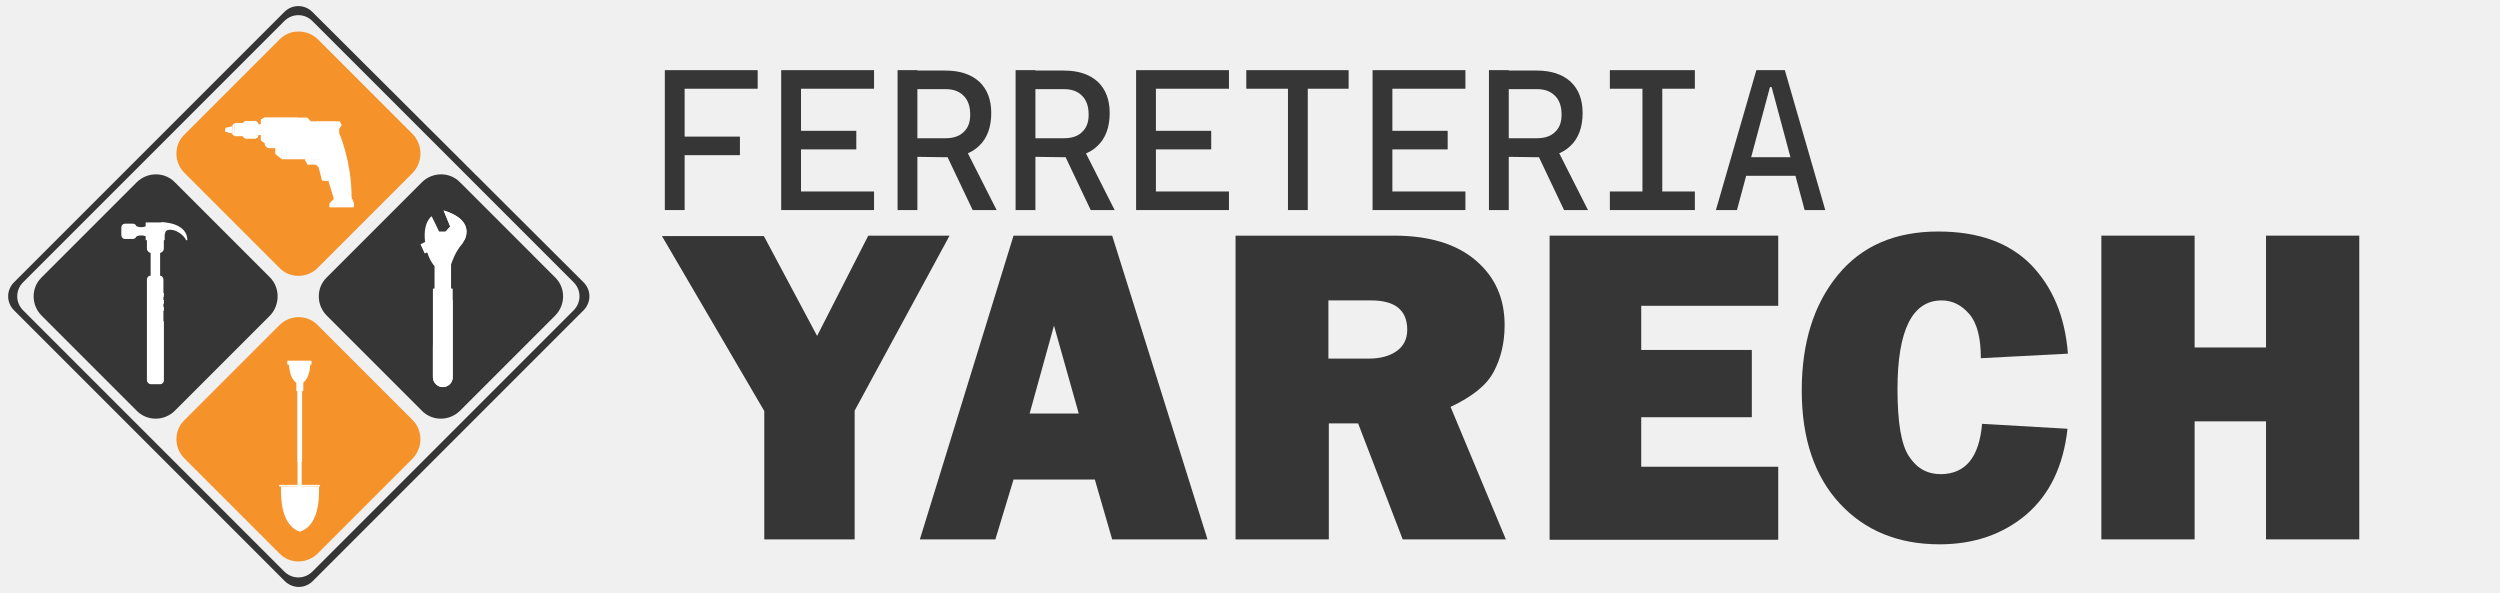
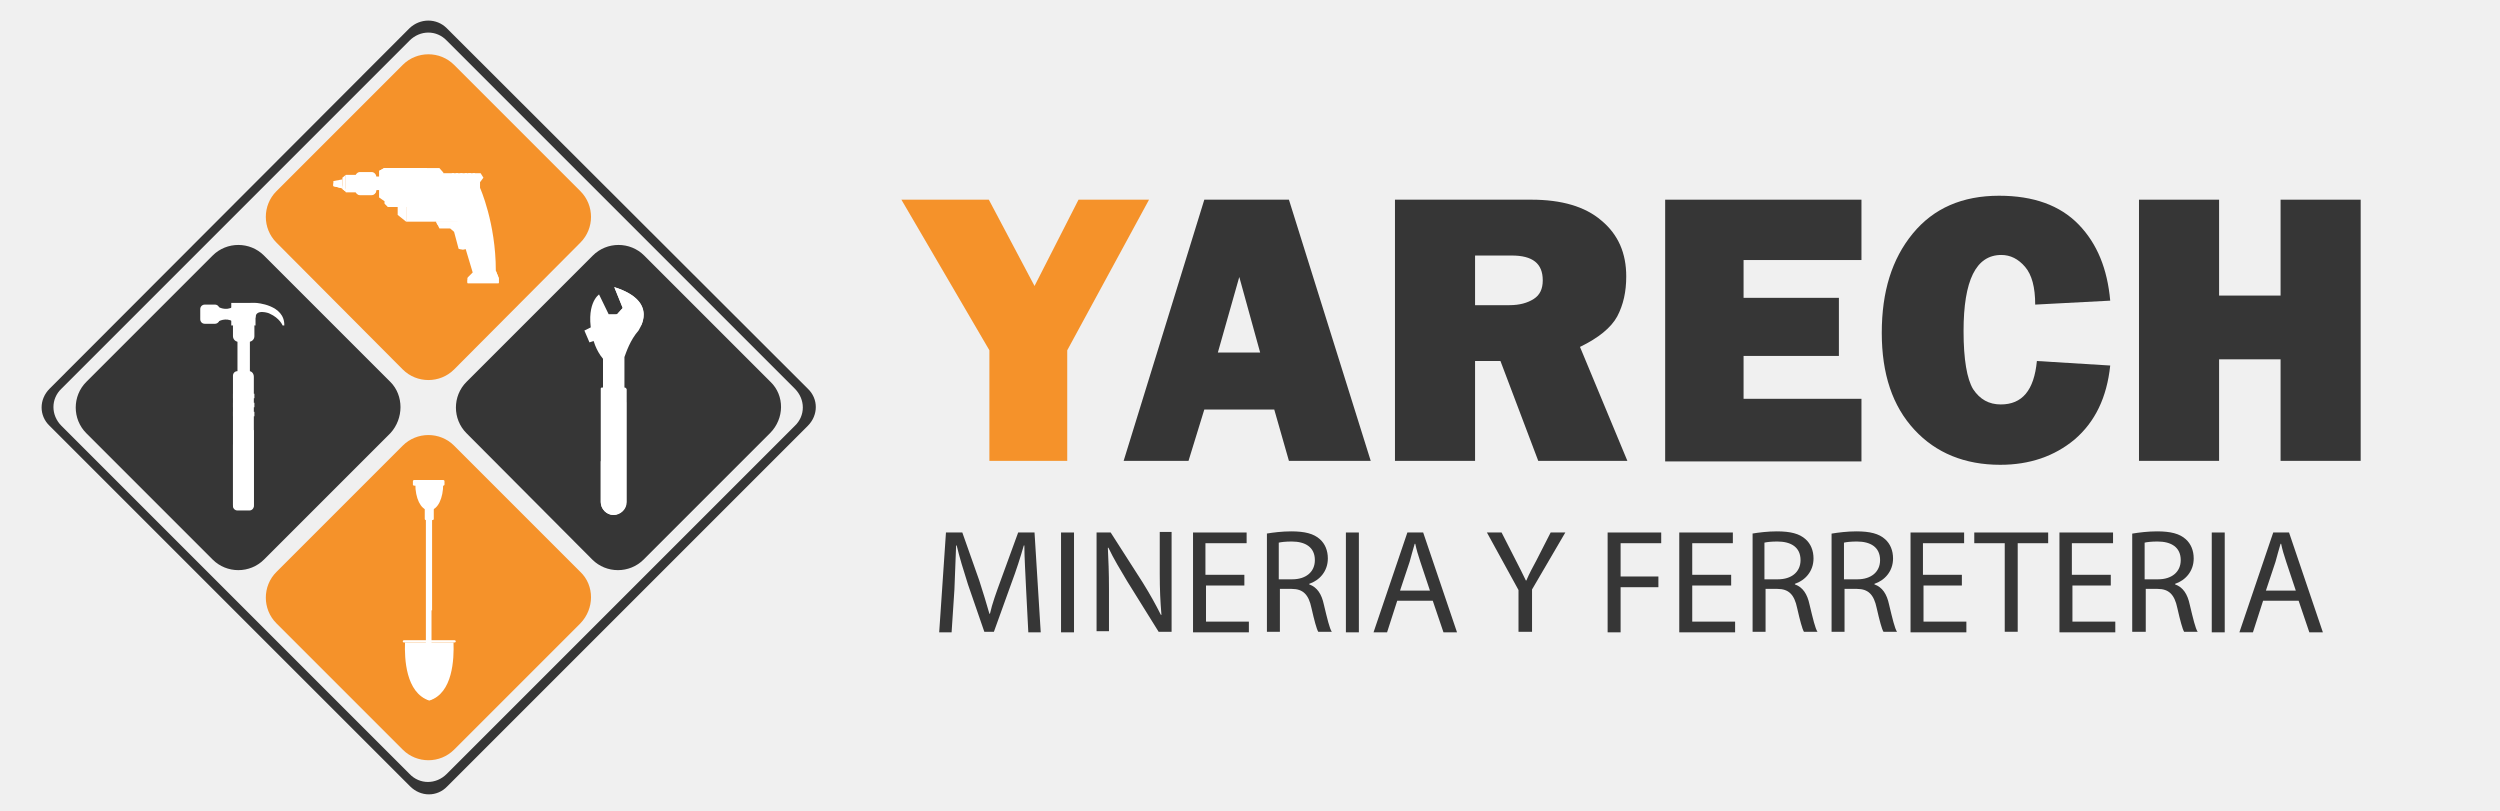
- <svg xmlns="http://www.w3.org/2000/svg" version="1.1" id="Capa_1" x="0px" y="0px" viewBox="0 0 605.8 143.6" style="enable-background:new 0 0 605.8 143.6;" xml:space="preserve">
+ <svg xmlns="http://www.w3.org/2000/svg" version="1.1" id="Capa_1" x="0px" y="0px" viewBox="0 0 443.2 143.6" style="enable-background:new 0 0 443.2 143.6;" xml:space="preserve">
  <style type="text/css">
- 	.st0{fill:#363636;}
- 	.st1{fill:#353535;}
- 	.st2{fill:#F5922A;}
+ 	.st0{fill:#353535;}
+ 	.st1{fill:#F5922A;}
+ 	.st2{fill:#363636;}
	.st3{fill:#FFFFFF;}
	.st4{fill:#FFFFFF;stroke:#FFFFFF;stroke-width:0.75;stroke-miterlimit:10;}
</style>
  <g>
-     <path class="st0" d="M230.1,57.1l-23,42.4v31.2h-21.9V99.6l-24.8-42.4h24.7L198,81.4l12.4-24.3C210.4,57.1,230.1,57.1,230.1,57.1z" />
-     <path class="st0" d="M269.5,130.7l-4.2-14.5h-19.7l-4.4,14.5h-18.3l22.7-73.6h23.9l23.1,73.6H269.5z M249.5,100.2h11.9l-6-21.3   L249.5,100.2z" />
-     <path class="st0" d="M364.9,130.7h-25l-10.8-28.1H322v28.1h-22.6V57.1h38.4c8.5,0,15.1,2,19.8,6c4.7,4,7,9.2,7,15.7   c0,4.2-0.9,8-2.6,11.2c-1.7,3.3-5.2,6.1-10.5,8.6L364.9,130.7z M321.9,86.9h9.7c2.8,0,5.1-0.6,6.8-1.8c1.7-1.2,2.6-2.9,2.6-5.2   c0-4.7-2.9-7.1-8.7-7.1h-10.4V86.9z" />
-     <path class="st0" d="M430.9,113.2v17.6h-55.4V57.1h55.4v17h-33.2v10.7h26.8v16.3h-26.8v12h33.2V113.2z" />
-     <path class="st0" d="M480.3,102.7l20.7,1.2c-1,9-4.3,15.9-10,20.8c-5.7,4.8-12.7,7.2-21,7.2c-10,0-18.1-3.3-24.2-9.9   s-9.2-15.7-9.2-27.4c0-11.5,2.9-20.8,8.7-27.9c5.8-7.1,13.9-10.6,24.4-10.6c9.7,0,17.2,2.7,22.5,8.1c5.2,5.4,8.2,12.5,8.9,21.5   L480,86.8c0-4.9-0.9-8.5-2.8-10.7s-4.1-3.3-6.7-3.3c-7.1,0-10.7,7.2-10.7,21.5c0,8,0.9,13.5,2.8,16.3c1.9,2.9,4.4,4.3,7.8,4.3   C476.3,114.8,479.6,110.8,480.3,102.7z" />
-     <path class="st0" d="M571.7,57.1v73.6h-22.6v-28.6h-17.3v28.6h-22.6V57.1h22.6v27.1h17.3V57.1H571.7z" />
-   </g>
-   <g>
-     <path class="st0" d="M161.1,50.9V17h4.8v33.9H161.1z M161.1,21.5V17h22.5v4.5H161.1z M161.1,37.6v-4.5h18.2v4.5H161.1z" />
-     <path class="st0" d="M189.3,50.9V17h4.8v33.9H189.3z M189.3,21.5V17h22.5v4.5H189.3z M189.3,36.2v-4.5h18.2v4.5H189.3z M189.3,50.9   v-4.5h22.5v4.5H189.3z" />
-     <path class="st0" d="M217.5,50.9V17h4.8v33.9H217.5z M221.9,38v-4.5h7.2c1.9,0,3.4-0.5,4.4-1.5c1.1-1,1.6-2.4,1.6-4.2   c0-2-0.5-3.5-1.6-4.6s-2.5-1.6-4.4-1.6H222l-0.6-4.5h7.7c3.5,0,6.2,0.9,8.2,2.7c1.9,1.8,2.9,4.3,2.9,7.6c0,3.4-1,6.1-2.9,7.9   c-1.9,1.9-4.6,2.8-8.2,2.8L221.9,38L221.9,38z M235.7,50.9l-7.6-16h5.3l8.1,16H235.7z" />
-     <path class="st0" d="M246.1,50.9V17h4.8v33.9H246.1z M250.6,38v-4.5h7.2c1.9,0,3.4-0.5,4.4-1.5c1.1-1,1.6-2.4,1.6-4.2   c0-2-0.5-3.5-1.6-4.6s-2.5-1.6-4.4-1.6h-7.1l-0.6-4.5h7.7c3.5,0,6.2,0.9,8.2,2.7c1.9,1.8,2.9,4.3,2.9,7.6c0,3.4-1,6.1-2.9,7.9   c-1.9,1.9-4.6,2.8-8.2,2.8L250.6,38L250.6,38z M264.3,50.9l-7.6-16h5.3l8.1,16H264.3z" />
-     <path class="st0" d="M275.3,50.9V17h4.8v33.9H275.3z M275.3,21.5V17h22.5v4.5H275.3z M275.3,36.2v-4.5h18.2v4.5H275.3z M275.3,50.9   v-4.5h22.5v4.5H275.3z" />
-     <path class="st0" d="M302,21.5V17h24.8v4.5H302z M312.1,50.9V17h4.8v33.9H312.1z" />
-     <path class="st0" d="M332.6,50.9V17h4.8v33.9H332.6z M332.6,21.5V17h22.5v4.5H332.6z M332.6,36.2v-4.5h18.2v4.5H332.6z M332.6,50.9   v-4.5h22.5v4.5H332.6z" />
-     <path class="st0" d="M360.8,50.9V17h4.8v33.9H360.8z M365.2,38v-4.5h7.2c1.9,0,3.4-0.5,4.4-1.5c1.1-1,1.6-2.4,1.6-4.2   c0-2-0.5-3.5-1.6-4.6s-2.5-1.6-4.4-1.6h-7.1l-0.6-4.5h7.7c3.5,0,6.2,0.9,8.2,2.7c1.9,1.8,2.9,4.3,2.9,7.6c0,3.4-1,6.1-2.9,7.9   c-1.9,1.9-4.6,2.8-8.2,2.8L365.2,38L365.2,38z M379,50.9l-7.6-16h5.3l8.1,16H379z" />
-     <path class="st0" d="M390.1,21.5V17h20.6v4.5H390.1z M390.1,50.9v-4.5h20.6v4.5H390.1z M398,50.9V17h4.8v33.9H398z" />
-     <path class="st0" d="M415.8,50.9l9.8-33.9h6.9l9.8,33.9h-5l-8-29.8h-0.4l-8,29.8H415.8z M420.4,42.6v-4.5h17.2v4.5H420.4z" />
-   </g>
-   <g>
-     <path class="st1" d="M68.9,2.9L3.4,68.4c-1.9,1.9-1.9,4.9,0,6.8L69,140.8c1.9,1.9,4.9,1.9,6.8,0l65.6-65.6c1.9-1.9,1.9-4.9,0-6.8   L75.7,2.9C73.8,1,70.8,1,68.9,2.9z M139,68.4c1.9,1.9,1.9,4.9,0,6.8l-63.3,63.3c-1.9,1.9-4.9,1.9-6.8,0L5.6,75.2   c-1.9-1.9-1.9-4.9,0-6.8L68.9,5.1c1.9-1.9,4.9-1.9,6.8,0L139,68.4z" />
    <g>
-       <path class="st2" d="M100,41.9l-23,23c-2.6,2.6-6.8,2.6-9.3,0l-23-23c-2.6-2.6-2.6-6.8,0-9.3l23-23C70.2,7,74.4,7,77,9.5l23,23    C102.5,35.1,102.5,39.3,100,41.9z" />
-       <path class="st2" d="M100,111.1l-23,23c-2.6,2.6-6.8,2.6-9.3,0l-23-23c-2.6-2.6-2.6-6.8,0-9.3l23-23c2.6-2.6,6.8-2.6,9.3,0l23,23    C102.5,104.3,102.5,108.5,100,111.1z" />
+       <path class="st0" d="M72.6,5L8.8,68.9c-1.9,1.9-1.9,4.8,0,6.6l63.9,63.9c1.9,1.9,4.8,1.9,6.6,0l63.9-63.9c1.9-1.9,1.9-4.8,0-6.6    L79.2,5C77.4,3.2,74.5,3.2,72.6,5z M140.9,68.9c1.9,1.9,1.9,4.8,0,6.6l-61.7,61.7c-1.9,1.9-4.8,1.9-6.6,0L10.9,75.5    c-1.9-1.9-1.9-4.8,0-6.6L72.6,7.2c1.9-1.9,4.8-1.9,6.6,0L140.9,68.9z" />
      <g>
-         <path class="st0" d="M65.4,76.5l-23,23c-2.6,2.6-6.8,2.6-9.3,0l-23-23c-2.6-2.6-2.6-6.8,0-9.3l23-23c2.6-2.6,6.8-2.6,9.3,0l23,23     C67.9,69.7,67.9,73.9,65.4,76.5z" />
-         <path class="st0" d="M134.5,76.5l-23,23c-2.6,2.6-6.8,2.6-9.3,0l-23-23c-2.6-2.6-2.6-6.8,0-9.3l23-23c2.6-2.6,6.8-2.6,9.3,0     l23,23C137.1,69.7,137.1,73.9,134.5,76.5z" />
+         <path class="st1" d="M102.9,43L80.5,65.5c-2.5,2.5-6.6,2.5-9.1,0L49,43c-2.5-2.5-2.5-6.6,0-9.1l22.4-22.4C73.9,9,78,9,80.5,11.5     l22.4,22.4C105.4,36.4,105.4,40.5,102.9,43z" />
+         <path class="st1" d="M102.9,110.5l-22.4,22.4c-2.5,2.5-6.6,2.5-9.1,0L49,110.5c-2.5-2.5-2.5-6.6,0-9.1L71.4,79     c2.5-2.5,6.6-2.5,9.1,0l22.4,22.4C105.4,103.8,105.4,107.9,102.9,110.5z" />
+         <g>
+           <path class="st2" d="M69.2,76.8L46.8,99.2c-2.5,2.5-6.6,2.5-9.1,0L15.3,76.8c-2.5-2.5-2.5-6.6,0-9.1l22.4-22.4      c2.5-2.5,6.6-2.5,9.1,0l22.4,22.4C71.6,70.1,71.6,74.2,69.2,76.8z" />
+           <path class="st2" d="M136.5,76.8l-22.4,22.4c-2.5,2.5-6.6,2.5-9.1,0L82.7,76.8c-2.5-2.5-2.5-6.6,0-9.1l22.4-22.4      c2.5-2.5,6.6-2.5,9.1,0l22.4,22.4C139.1,70.1,139.1,74.2,136.5,76.8z" />
+         </g>
      </g>
+     </g>
+     <g>
+       <g>
+         <g>
+           <rect x="42.1" y="59.2" class="st3" width="2.2" height="9.8" />
+         </g>
+         <g>
+           <path class="st3" d="M41.3,54.4c-1.3,0.8-2.6,0-2.6,0h-0.5V57h0.5c0,0,1.3-0.8,2.6,0c0,0,0.4-0.1,0.5,0c0.1,0.1,0-2.5,0-2.5      H41.3z" />
+         </g>
+         <g>
+           <path class="st3" d="M38.9,56.6c0,0.5-0.4,0.8-0.8,0.8h-1.8c-0.5,0-0.8-0.4-0.8-0.8v-1.8c0-0.5,0.4-0.8,0.8-0.8h1.8      c0.5,0,0.8,0.4,0.8,0.8V56.6z" />
+         </g>
+         <g>
+           <path class="st3" d="M45.1,59.6c0,0.6-0.5,1-1,1h-1.8c-0.6,0-1-0.5-1-1v-1.8c0-0.6,0.5-1,1-1h1.8c0.6,0,1,0.5,1,1V59.6z" />
+         </g>
+         <g>
+           <path class="st3" d="M45.4,53.7H45h-0.6v2.6h0.9c0-1.6,2.4-0.8,2.5-0.7c1.8,0.8,2.3,2.1,2.3,2.1h0.3      C50.5,54,45.4,53.7,45.4,53.7z" />
+         </g>
+         <g>
+           <rect x="41" y="53.7" class="st3" width="4.3" height="4" />
+         </g>
+         <path class="st3" d="M44.2,65.8h-2.1c-0.5,0-0.8,0.4-0.8,0.8v6.1v10.7v6.1c0,0.5,0.4,0.8,0.8,0.8h2.1c0.5,0,0.8-0.4,0.8-0.8v-6.1     V72.9v-6.1C45,66.2,44.6,65.8,44.2,65.8z" />
+       </g>
+       <g>
+         <rect x="41.3" y="71.4" class="st3" width="3.8" height="0.8" />
+         <rect x="41.3" y="69.8" class="st3" width="3.8" height="0.8" />
+         <rect x="41.3" y="73" class="st3" width="3.8" height="0.8" />
+       </g>
+       <path class="st3" d="M41.3,78.8v4.8v6.1c0,0.5,0.4,0.8,0.8,0.8h2.1c0.5,0,0.8-0.4,0.8-0.8v-6.1v-7.4C44,76.8,42.5,77.8,41.3,78.8z    " />
+     </g>
+     <g>
+       <g>
+         <g>
+           <g>
+             <path class="st3" d="M108.9,50.9l1.5,3.7l-1,1.1h-1.5l-1.7-3.5c0,0-2.6,1.7-1.1,7.8c0,0,0.5,2.1,1.8,3.6v24c0,0.2,0,0.9,0,1.2       c0,1,0.8,1.9,1.9,1.9s1.9-0.8,1.9-1.9c0-0.3,0-1,0-1.2V63.3c0.3-0.8,1-3,2.5-4.7C113.1,58.6,117.2,53.5,108.9,50.9z        M108.6,90.3c-0.8,0-1.5-0.7-1.5-1.5c0-0.8,0.7-1.5,1.5-1.5c0.8,0,1.5,0.7,1.5,1.5C110.1,89.6,109.5,90.3,108.6,90.3z" />
+           </g>
+           <g>
+             <path class="st3" d="M108.9,50.9l1.5,3.7l-1,1.1l-0.4,0.2l0,0l-5.4,2.7l0.9,2.1l0.6-0.2l0,0l8.6-2.9       C114.4,55.9,114.8,52.8,108.9,50.9z" />
+           </g>
+           <g>
+             <path class="st3" d="M109.7,75.4c0,0.7-0.6,1.2-1.2,1.2l0,0c-0.7,0-1.2-0.6-1.2-1.2v-9.9c0-0.7,0.6-1.2,1.2-1.2l0,0       c0.7,0,1.2,0.6,1.2,1.2V75.4z" />
+           </g>
+           <g>
+             <path class="st3" d="M109.6,58.9c0.2,0.5-0.1,1-0.6,1.2l-0.9,0.4c-0.5,0.2-1-0.1-1.2-0.6l0,0c-0.2-0.5,0.1-1,0.6-1.2l0.9-0.4       C108.8,58.2,109.4,58.4,109.6,58.9L109.6,58.9z" />
+           </g>
+           <g>
+             <g>
+               <path class="st3" d="M107.9,60.3c0,0.1,0,0.2-0.1,0.3l0,0c-0.1,0-0.2,0-0.3-0.1L107,59c0-0.1,0-0.2,0.1-0.3l0,0        c0.1,0,0.2,0,0.3,0.1L107.9,60.3z" />
+             </g>
+             <g>
+               <path class="st3" d="M108.3,60.1c0,0.1,0,0.2-0.1,0.3l0,0c-0.1,0-0.2,0-0.3-0.1l-0.5-1.4c0-0.1,0-0.2,0.1-0.3l0,0        c0.1,0,0.2,0,0.3,0.1L108.3,60.1z" />
+             </g>
+             <g>
+               <path class="st3" d="M108.9,59.9c0,0.1,0,0.2-0.1,0.3l0,0c-0.1,0-0.2,0-0.3-0.1l-0.5-1.4c0-0.1,0-0.2,0.1-0.3l0,0        c0.1,0,0.2,0,0.3,0.1L108.9,59.9z" />
+             </g>
+             <g>
+               <path class="st3" d="M109.4,59.8c0,0.1,0,0.2-0.1,0.3l0,0c-0.1,0-0.2,0-0.3-0.1l-0.5-1.4c0-0.1,0-0.2,0.1-0.3l0,0        c0.1,0,0.2,0,0.3,0.1L109.4,59.8z" />
+             </g>
+           </g>
+         </g>
+       </g>
+       <path class="st3" d="M110.7,68.7h-4c-0.1,0-0.2,0.1-0.2,0.2v2.4v17.2V89c0,1.2,1,2.3,2.3,2.3c1.2,0,2.3-1,2.3-2.3v-0.4V71.4v-2.4    C111,68.8,110.9,68.7,110.7,68.7z" />
+       <path class="st3" d="M111,89.1v-0.4V71.4v-0.1c-1,1.1-2.2,3.1-2.7,6.5c0,0-0.4,1.9-1.8,4v6.9V89c0,1.2,1,2.3,2.3,2.3    C109.9,91.2,111,90.3,111,89.1z" />
+       <g>
+         <path class="st3" d="M109.1,81.9c0,0.3-0.2,0.5-0.5,0.5c-0.3,0-0.5-0.2-0.5-0.5c0-0.3,0.2-0.5,0.5-0.5     C108.9,81.5,109.1,81.7,109.1,81.9z" />
+         <path class="st3" d="M109.1,84.3c0,0.3-0.2,0.5-0.5,0.5c-0.3,0-0.5-0.2-0.5-0.5s0.2-0.5,0.5-0.5C108.9,83.8,109.1,84,109.1,84.3z     " />
+         <path class="st3" d="M109.1,86.6c0,0.3-0.2,0.5-0.5,0.5c-0.3,0-0.5-0.2-0.5-0.5s0.2-0.5,0.5-0.5     C108.9,86.1,109.1,86.3,109.1,86.6z" />
+         <path class="st3" d="M109.1,88.9c0,0.3-0.2,0.5-0.5,0.5c-0.3,0-0.5-0.2-0.5-0.5c0-0.3,0.2-0.5,0.5-0.5     C108.9,88.5,109.1,88.7,109.1,88.9z" />
+       </g>
+     </g>
+     <g>
+       <rect x="61.3" y="31" class="st3" width="2.8" height="2.9" />
+       <rect x="61.3" y="33.5" class="st3" width="2.8" height="0.6" />
+       <path class="st3" d="M68.4,32.9c0,0.5-0.4,0.8-0.8,0.8h-1.4c-0.4,0-0.8-0.4-0.8-0.8v-0.8c0-0.5,0.4-0.8,0.8-0.8h1.4    c0.4,0,0.8,0.4,0.8,0.8V32.9z" />
+       <path class="st3" d="M66.7,33.8c0,0.4-0.4,0.8-0.8,0.8h-2.1c-0.4,0-0.8-0.4-0.8-0.8v-2.5c0-0.4,0.4-0.8,0.8-0.8h2.1    c0.4,0,0.8,0.4,0.8,0.8V33.8z" />
+       <path class="st3" d="M65.9,33.8h-2.1c-0.4,0-0.8-0.4-0.8-0.8v0.7c0,0.4,0.4,0.8,0.8,0.8h2.1c0.4,0,0.8-0.4,0.8-0.8v-0.7    C66.7,33.5,66.3,33.8,65.9,33.8z" />
+       <polygon class="st3" points="77.9,29.8 68.1,29.8 67.2,30.3 67.2,35 68.2,35.7 68.2,36.1 68.8,36.7 78.6,36.7 78.6,30.6   " />
+       <path class="st3" d="M87.9,48c0-8.5-2.8-14.7-2.8-14.7v-1l0.6-0.8l-0.5-0.8H73.9l-0.6,0.8H72v7.8h9.1l2.7,9l-0.9,0.9v0.9h5.5v-0.9    L87.9,48z" />
+       <path class="st3" d="M86.1,41.7c0,0.9-0.8,1.7-1.7,1.7s-1.7-0.8-1.7-1.7c0-0.9,0.8-1.7,1.7-1.7C85.4,40.1,86.1,40.9,86.1,41.7z" />
+       <polygon class="st3" points="72,31.5 72,39.3 70.5,38.1 70.5,34.1   " />
+       <path class="st3" d="M77.3,39.3l0.6,1.2h1.9l0.7,0.6l0.8,3c0,0,0.6,0.3,1.5,0l-1.5-4.8H77.3z" />
+       <path class="st3" d="M73,34.5c0,0.2-0.1,0.3-0.3,0.3l0,0c-0.2,0-0.3-0.1-0.3-0.3v-2c0-0.2,0.1-0.3,0.3-0.3l0,0    c0.2,0,0.3,0.1,0.3,0.3V34.5z" />
+       <path class="st3" d="M73,37.9c0,0.2-0.1,0.3-0.3,0.3l0,0c-0.2,0-0.3-0.1-0.3-0.3v-2c0-0.2,0.1-0.3,0.3-0.3l0,0    c0.2,0,0.3,0.1,0.3,0.3V37.9z" />
+       <path class="st3" d="M82.2,40c-0.2-0.7-1-0.8-1-0.8h-3.9l0.2,0.6h3.1l1.3,4.4c0.2,0,0.4,0,0.7-0.1c0.3-0.2,0.3-0.7,0.3-0.7    C82.8,43,82.2,40,82.2,40z" />
+       <path class="st3" d="M85.6,41.7c0,0.6-0.5,1.1-1.1,1.1c-0.6,0-1.1-0.5-1.1-1.1c0-0.6,0.5-1.1,1.1-1.1    C85.1,40.7,85.6,41.2,85.6,41.7z" />
+       <path class="st3" d="M85.3,41.7c0,0.5-0.4,0.8-0.8,0.8s-0.8-0.4-0.8-0.8c0-0.5,0.4-0.8,0.8-0.8C84.9,41,85.3,41.4,85.3,41.7z" />
+       <path class="st3" d="M79.9,36.4c0,0.4-0.4,0.8-0.8,0.8H75c-0.4,0-0.8-0.4-0.8-0.8v-2.6c0-0.4,0.4-0.8,0.8-0.8h4.1    c0.4,0,0.8,0.4,0.8,0.8V36.4z" />
+       <g>
+         <path class="st3" d="M82.7,33.3c0,0.1-0.1,0.2-0.2,0.2H81c-0.1,0-0.2-0.1-0.2-0.2l0,0c0-0.1,0.1-0.2,0.2-0.2h1.6     C82.6,33.1,82.7,33.2,82.7,33.3L82.7,33.3z" />
+         <path class="st3" d="M82.7,34c0,0.1-0.1,0.2-0.2,0.2H81c-0.1,0-0.2-0.1-0.2-0.2l0,0c0-0.1,0.1-0.2,0.2-0.2h1.6     C82.6,33.8,82.7,33.9,82.7,34L82.7,34z" />
+         <path class="st3" d="M82.7,34.8c0,0.1-0.1,0.2-0.2,0.2H81c-0.1,0-0.2-0.1-0.2-0.2l0,0c0-0.1,0.1-0.2,0.2-0.2h1.6     C82.6,34.6,82.7,34.7,82.7,34.8L82.7,34.8z" />
+         <path class="st3" d="M82.7,35.5c0,0.1-0.1,0.2-0.2,0.2H81c-0.1,0-0.2-0.1-0.2-0.2l0,0c0-0.1,0.1-0.2,0.2-0.2h1.6     C82.6,35.2,82.7,35.3,82.7,35.5L82.7,35.5z" />
+         <path class="st3" d="M82.7,36.2c0,0.1-0.1,0.2-0.2,0.2H81c-0.1,0-0.2-0.1-0.2-0.2l0,0c0-0.1,0.1-0.2,0.2-0.2h1.6     C82.6,36,82.7,36.1,82.7,36.2L82.7,36.2z" />
+         <path class="st3" d="M82.7,36.9c0,0.1-0.1,0.2-0.2,0.2H81c-0.1,0-0.2-0.1-0.2-0.2l0,0c0-0.1,0.1-0.2,0.2-0.2h1.6     C82.6,36.7,82.7,36.8,82.7,36.9L82.7,36.9z" />
+       </g>
+       <polygon class="st3" points="71.2,30.9 72,31.5 73.3,31.5 73.9,30.6 75.7,30.6 75.7,29.8 68.1,29.8 67.2,30.3 68.3,30.9   " />
+       <polygon class="st3" points="68.2,35.7 68.8,35.7 68.8,36.7 68.2,36.1   " />
+       <polygon class="st3" points="82.9,49.3 87.9,48 88.4,49.3 88.4,50.2 82.9,50.2   " />
+       <polygon class="st3" points="82.9,49.6 88.4,49.3 88.4,50.2 82.9,50.2   " />
+       <g>
+         <path class="st3" d="M82.6,31.7c0.1,0,0.2-0.1,0.2-0.2v-0.8h-0.4v0.8C82.4,31.6,82.5,31.7,82.6,31.7z" />
+         <path class="st3" d="M81.8,31.7c0.1,0,0.2-0.1,0.2-0.2v-0.8h-0.4v0.8C81.6,31.6,81.7,31.7,81.8,31.7z" />
+         <path class="st3" d="M83.3,31.7c0.1,0,0.2-0.1,0.2-0.2v-0.8H83v0.8C83,31.6,83.1,31.7,83.3,31.7z" />
+         <path class="st3" d="M81.2,31.5v-0.8h-0.4v0.8c0,0.1,0.1,0.2,0.2,0.2S81.2,31.6,81.2,31.5z" />
+         <path class="st3" d="M80.3,31.7c0.1,0,0.2-0.1,0.2-0.2v-0.8h-0.4v0.8C80.1,31.6,80.2,31.7,80.3,31.7z" />
+         <path class="st3" d="M84,31.7c0.1,0,0.2-0.1,0.2-0.2v-0.8h-0.4v0.8C83.8,31.6,83.9,31.7,84,31.7z" />
+       </g>
+       <polygon class="st3" points="61.3,31 60.7,31.5 60.7,33.5 61.3,34   " />
+       <polygon class="st3" points="61.3,33.5 60.7,33 60.7,33.5 61.3,34   " />
+       <polygon class="st3" points="59.1,32.1 59.1,33 60.7,33.4 60.7,33 60.7,32.1 60.7,31.8   " />
+       <polygon class="st3" points="59.1,33 60.7,33.4 60.7,33 60.7,32.9 59.1,32.5   " />
+     </g>
+     <g>
+       <path class="st3" d="M76.5,115c0,0.3-0.2,0.5-0.5,0.5l0,0c-0.3,0-0.5-0.2-0.5-0.5V91.2c0-0.3,0.2-0.5,0.5-0.5l0,0    c0.3,0,0.5,0.2,0.5,0.5V115z" />
+       <path class="st3" d="M71.8,113.9c-0.1,2.8,0.1,8.9,4.3,10.3c4.2-1.3,4.4-7.4,4.3-10.3H71.8z" />
+       <path class="st3" d="M72.6,115c-0.1,3,0.1,8,3.5,9.1c3.4-1,3.6-6,3.5-9.1C79.5,115,72.6,115,72.6,115z" />
+       <path class="st3" d="M80.8,113.7c0-0.1-0.1-0.2-0.2-0.2h-9c-0.1,0-0.2,0.1-0.2,0.2l0,0c0,0.1,0.1,0.2,0.2,0.2h9    C80.7,113.9,80.8,113.8,80.8,113.7L80.8,113.7z" />
+       <path class="st3" d="M76.1,90.7c-0.3,0-0.5,0.2-0.5,0.5v17h1v-17C76.5,90.9,76.3,90.7,76.1,90.7z" />
+       <path class="st3" d="M76.9,92c0,0.1-0.1,0.2-0.2,0.2h-1.2c-0.1,0-0.2-0.1-0.2-0.2v-2.5c0-0.1,0.1-0.2,0.2-0.2h1.2    c0.1,0,0.2,0.1,0.2,0.2V92z" />
+       <path class="st4" d="M74,85.8c0,2.4,0.9,4.3,2.1,4.3s2.1-1.9,2.1-4.3H74z" />
+       <path class="st3" d="M78.8,85.9c0,0.1-0.1,0.2-0.2,0.2h-5.2c-0.1,0-0.2-0.1-0.2-0.2v-0.6c0-0.1,0.1-0.2,0.2-0.2h5.2    c0.1,0,0.2,0.1,0.2,0.2V85.9z" />
    </g>
  </g>
  <g>
-     <g>
-       <g>
-         <rect x="36.5" y="59.8" class="st3" width="2.3" height="10.4" />
-       </g>
-       <g>
-         <path class="st3" d="M35.6,54.7c-1.4,0.8-2.8,0-2.8,0h-0.5v2.7h0.5c0,0,1.4-0.8,2.8,0c0,0,0.4-0.1,0.5,0s0-2.7,0-2.7H35.6z" />
-       </g>
-       <g>
-         <path class="st3" d="M33.1,57c0,0.5-0.4,0.9-0.9,0.9h-1.9c-0.5,0-0.9-0.4-0.9-0.9v-1.9c0-0.5,0.4-0.9,0.9-0.9h1.9     c0.5,0,0.9,0.4,0.9,0.9V57z" />
-       </g>
-       <g>
-         <path class="st3" d="M39.7,60.2c0,0.6-0.5,1.1-1.1,1.1h-1.9c-0.6,0-1.1-0.5-1.1-1.1v-1.9c0-0.6,0.5-1.1,1.1-1.1h1.9     c0.6,0,1.1,0.5,1.1,1.1V60.2z" />
-       </g>
-       <g>
-         <path class="st3" d="M40,53.9h-0.4H39v2.8h1c0-1.7,2.6-0.8,2.7-0.7c1.9,0.9,2.4,2.2,2.4,2.2h0.3C45.4,54.2,40,53.9,40,53.9z" />
-       </g>
-       <g>
-         <rect x="35.3" y="53.9" class="st3" width="4.6" height="4.3" />
-       </g>
-       <path class="st3" d="M38.7,66.8h-2.2c-0.5,0-0.9,0.4-0.9,0.9v6.5v11.4v6.5c0,0.5,0.4,0.9,0.9,0.9h2.2c0.5,0,0.9-0.4,0.9-0.9v-6.5    V74.3v-6.5C39.6,67.2,39.2,66.8,38.7,66.8z" />
-     </g>
-     <g>
-       <rect x="35.7" y="72.7" class="st3" width="4" height="0.9" />
-       <rect x="35.7" y="71" class="st3" width="4" height="0.9" />
-       <rect x="35.7" y="74.4" class="st3" width="4" height="0.9" />
-     </g>
-     <path class="st3" d="M35.7,80.6v5.1v6.5c0,0.5,0.4,0.9,0.9,0.9h2.2c0.5,0,0.9-0.4,0.9-0.9v-6.5v-7.9C38.5,78.5,36.9,79.5,35.7,80.6   z" />
+     <path class="st2" d="M181.9,104.3c-0.1-2.5-0.3-5.4-0.3-7.6h-0.1c-0.6,2.1-1.3,4.3-2.2,6.7l-3.1,8.6h-1.7l-2.9-8.4   c-0.8-2.5-1.5-4.8-2-6.9h-0.1c-0.1,2.2-0.2,5.2-0.3,7.8l-0.5,7.6h-2.2l1.2-17.7h2.9l3,8.5c0.7,2.2,1.3,4.1,1.8,5.9h0.1   c0.4-1.8,1.1-3.7,1.9-5.9l3.1-8.5h2.9l1.1,17.7h-2.2L181.9,104.3z" />
+     <path class="st2" d="M190.4,94.4v17.7h-2.3V94.4H190.4z" />
+     <path class="st2" d="M194.4,112.1V94.4h2.5l5.7,8.9c1.3,2.1,2.3,3.9,3.2,5.7l0.1,0c-0.2-2.4-0.3-4.5-0.3-7.3v-7.4h2.1v17.7h-2.3   l-5.6-9c-1.2-2-2.4-4-3.3-5.9l-0.1,0c0.1,2.2,0.2,4.3,0.2,7.3v7.5H194.4z" />
+     <path class="st2" d="M220.7,103.8h-6.9v6.4h7.6v1.9h-9.9V94.4h9.5v1.9h-7.3v5.6h6.9V103.8z" />
+     <path class="st2" d="M224.5,94.6c1.2-0.2,2.8-0.4,4.4-0.4c2.4,0,4,0.4,5.1,1.4c0.9,0.8,1.4,2,1.4,3.4c0,2.3-1.5,3.9-3.3,4.5v0.1   c1.4,0.5,2.2,1.7,2.6,3.6c0.6,2.5,1,4.2,1.4,4.8h-2.4c-0.3-0.5-0.7-2-1.2-4.2c-0.5-2.4-1.5-3.4-3.5-3.4h-2.1v7.6h-2.3V94.6z    M226.8,102.7h2.3c2.4,0,4-1.3,4-3.4c0-2.3-1.7-3.3-4.1-3.3c-1.1,0-1.9,0.1-2.3,0.2V102.7z" />
+     <path class="st2" d="M240.9,94.4v17.7h-2.3V94.4H240.9z" />
+     <path class="st2" d="M247.7,106.5l-1.8,5.6h-2.4l6-17.7h2.8l6,17.7h-2.4l-1.9-5.6H247.7z M253.5,104.7l-1.7-5.1   c-0.4-1.2-0.7-2.2-0.9-3.2h-0.1c-0.3,1-0.6,2.1-0.9,3.2l-1.7,5.1H253.5z" />
+     <path class="st2" d="M269.2,112.1v-7.5l-5.6-10.2h2.6l2.5,4.9c0.7,1.3,1.2,2.4,1.8,3.6h0.1c0.5-1.2,1.1-2.3,1.8-3.6l2.5-4.9h2.6   l-5.9,10.1v7.5H269.2z" />
+     <path class="st2" d="M285,94.4h9.5v1.9h-7.2v5.9h6.7v1.9h-6.7v8H285V94.4z" />
+     <path class="st2" d="M306.9,103.8H300v6.4h7.6v1.9h-9.9V94.4h9.5v1.9H300v5.6h6.9V103.8z" />
+     <path class="st2" d="M310.6,94.6c1.2-0.2,2.8-0.4,4.4-0.4c2.4,0,4,0.4,5.1,1.4c0.9,0.8,1.4,2,1.4,3.4c0,2.3-1.5,3.9-3.3,4.5v0.1   c1.4,0.5,2.2,1.7,2.6,3.6c0.6,2.5,1,4.2,1.4,4.8h-2.4c-0.3-0.5-0.7-2-1.2-4.2c-0.5-2.4-1.5-3.4-3.5-3.4h-2.1v7.6h-2.3V94.6z    M312.9,102.7h2.3c2.4,0,4-1.3,4-3.4c0-2.3-1.7-3.3-4.1-3.3c-1.1,0-1.9,0.1-2.3,0.2V102.7z" />
+     <path class="st2" d="M324.7,94.6c1.2-0.2,2.8-0.4,4.4-0.4c2.4,0,4,0.4,5.1,1.4c0.9,0.8,1.4,2,1.4,3.4c0,2.3-1.5,3.9-3.3,4.5v0.1   c1.4,0.5,2.2,1.7,2.6,3.6c0.6,2.5,1,4.2,1.4,4.8h-2.4c-0.3-0.5-0.7-2-1.2-4.2c-0.5-2.4-1.5-3.4-3.5-3.4H327v7.6h-2.3V94.6z    M327,102.7h2.3c2.4,0,4-1.3,4-3.4c0-2.3-1.7-3.3-4.1-3.3c-1.1,0-1.9,0.1-2.3,0.2V102.7z" />
+     <path class="st2" d="M347.9,103.8h-6.9v6.4h7.6v1.9h-9.9V94.4h9.5v1.9h-7.3v5.6h6.9V103.8z" />
+     <path class="st2" d="M355.4,96.3h-5.4v-1.9h13.1v1.9h-5.4v15.7h-2.3V96.3z" />
+     <path class="st2" d="M374.3,103.8h-6.9v6.4h7.6v1.9h-9.9V94.4h9.5v1.9h-7.3v5.6h6.9V103.8z" />
+     <path class="st2" d="M378,94.6c1.2-0.2,2.8-0.4,4.4-0.4c2.4,0,4,0.4,5.1,1.4c0.9,0.8,1.4,2,1.4,3.4c0,2.3-1.5,3.9-3.3,4.5v0.1   c1.4,0.5,2.2,1.7,2.6,3.6c0.6,2.5,1,4.2,1.4,4.8h-2.4c-0.3-0.5-0.7-2-1.2-4.2c-0.5-2.4-1.5-3.4-3.5-3.4h-2.1v7.6H378V94.6z    M380.3,102.7h2.3c2.4,0,4-1.3,4-3.4c0-2.3-1.7-3.3-4.1-3.3c-1.1,0-1.9,0.1-2.3,0.2V102.7z" />
+     <path class="st2" d="M394.4,94.4v17.7h-2.3V94.4H394.4z" />
+     <path class="st2" d="M401.2,106.5l-1.8,5.6H397l6-17.7h2.8l6,17.7h-2.4l-1.9-5.6H401.2z M407,104.7l-1.7-5.1   c-0.4-1.2-0.7-2.2-0.9-3.2h-0.1c-0.3,1-0.6,2.1-0.9,3.2l-1.7,5.1H407z" />
  </g>
  <g>
-     <g>
-       <g>
-         <g>
-           <path class="st3" d="M107.5,51l1.6,3.9l-1.1,1.2h-1.6l-1.8-3.7c0,0-2.8,1.8-1.2,8.3c0,0,0.5,2.2,1.9,3.8V90c0,0.2,0,1,0,1.3      c0,1.1,0.9,2,2,2s2-0.9,2-2c0-0.3,0-1.1,0-1.3V64.1c0.3-0.9,1.1-3.2,2.7-5C112,59.1,116.3,53.7,107.5,51z M107.2,92.8      c-0.9,0-1.6-0.7-1.6-1.6s0.7-1.6,1.6-1.6s1.6,0.7,1.6,1.6C108.8,92.1,108.1,92.8,107.2,92.8z" />
-         </g>
-         <g>
-           <path class="st3" d="M107.5,51l1.6,3.9l-1.1,1.2l-0.4,0.2l0,0l-5.7,2.9l1,2.2l0.6-0.2l0,0l9.1-3.1C113.4,56.3,113.8,53,107.5,51      z" />
-         </g>
-         <g>
-           <path class="st3" d="M108.4,77c0,0.7-0.6,1.3-1.3,1.3l0,0c-0.7,0-1.3-0.6-1.3-1.3V66.5c0-0.7,0.6-1.3,1.3-1.3l0,0      c0.7,0,1.3,0.6,1.3,1.3V77z" />
-         </g>
-         <g>
-           <path class="st3" d="M108.2,59.5c0.2,0.5-0.1,1.1-0.6,1.3l-1,0.4c-0.5,0.2-1.1-0.1-1.3-0.6l0,0c-0.2-0.5,0.1-1.1,0.6-1.3l1-0.4      C107.4,58.7,108,58.9,108.2,59.5L108.2,59.5z" />
-         </g>
-         <g>
-           <g>
-             <path class="st3" d="M106.4,60.9c0,0.1,0,0.2-0.1,0.3l0,0c-0.1,0-0.2,0-0.3-0.1l-0.5-1.5c0-0.1,0-0.2,0.1-0.3l0,0       c0.1,0,0.2,0,0.3,0.1L106.4,60.9z" />
-           </g>
-           <g>
-             <path class="st3" d="M106.9,60.7c0,0.1,0,0.2-0.1,0.3l0,0c-0.1,0-0.2,0-0.3-0.1l-0.5-1.5c0-0.1,0-0.2,0.1-0.3l0,0       c0.1,0,0.2,0,0.3,0.1L106.9,60.7z" />
-           </g>
-           <g>
-             <path class="st3" d="M107.5,60.5c0,0.1,0,0.2-0.1,0.3l0,0c-0.1,0-0.2,0-0.3-0.1l-0.5-1.5c0-0.1,0-0.2,0.1-0.3l0,0       c0.1,0,0.2,0,0.3,0.1L107.5,60.5z" />
-           </g>
-           <g>
-             <path class="st3" d="M108,60.4c0,0.1,0,0.2-0.1,0.3l0,0c-0.1,0-0.2,0-0.3-0.1l-0.5-1.5c0-0.1,0-0.2,0.1-0.3l0,0       c0.1,0,0.2,0,0.3,0.1L108,60.4z" />
-           </g>
-         </g>
-       </g>
-     </g>
-     <path class="st3" d="M109.4,69.9h-4.3c-0.1,0-0.2,0.1-0.2,0.2v2.6V91v0.4c0,1.3,1.1,2.4,2.4,2.4s2.4-1.1,2.4-2.4V91V72.7v-2.6   C109.7,70,109.6,69.9,109.4,69.9z" />
-     <path class="st3" d="M109.7,91.5v-0.4V72.7v-0.1c-1.1,1.2-2.3,3.3-2.9,6.9c0,0-0.4,2-1.9,4.2V91v0.4c0,1.3,1.1,2.4,2.4,2.4   S109.7,92.8,109.7,91.5z" />
-     <g>
-       <path class="st3" d="M107.7,83.9c0,0.3-0.2,0.5-0.5,0.5s-0.5-0.2-0.5-0.5s0.2-0.5,0.5-0.5C107.5,83.5,107.7,83.7,107.7,83.9z" />
-       <path class="st3" d="M107.7,86.4c0,0.3-0.2,0.5-0.5,0.5s-0.5-0.2-0.5-0.5s0.2-0.5,0.5-0.5S107.7,86.1,107.7,86.4z" />
-       <path class="st3" d="M107.7,88.9c0,0.3-0.2,0.5-0.5,0.5s-0.5-0.2-0.5-0.5s0.2-0.5,0.5-0.5S107.7,88.6,107.7,88.9z" />
-       <path class="st3" d="M107.7,91.3c0,0.3-0.2,0.5-0.5,0.5s-0.5-0.2-0.5-0.5s0.2-0.5,0.5-0.5C107.5,90.9,107.7,91.1,107.7,91.3z" />
-     </g>
-   </g>
-   <g>
-     <rect x="56.9" y="29.8" class="st3" width="3" height="3.1" />
-     <rect x="56.9" y="32.4" class="st3" width="3" height="0.6" />
-     <path class="st3" d="M64.5,31.8c0,0.5-0.4,0.9-0.8,0.9h-1.5c-0.4,0-0.8-0.4-0.8-0.9V31c0-0.5,0.4-0.9,0.8-0.9h1.5   c0.4,0,0.8,0.4,0.8,0.9V31.8z" />
-     <path class="st3" d="M62.6,32.8c0,0.4-0.4,0.8-0.8,0.8h-2.2c-0.4,0-0.8-0.4-0.8-0.8v-2.7c0-0.4,0.4-0.8,0.8-0.8h2.2   c0.4,0,0.8,0.4,0.8,0.8V32.8z" />
-     <path class="st3" d="M61.8,32.8h-2.2c-0.4,0-0.8-0.4-0.8-0.8v0.7c0,0.4,0.4,0.8,0.8,0.8h2.2c0.4,0,0.8-0.4,0.8-0.8V32   C62.6,32.5,62.2,32.8,61.8,32.8z" />
-     <polygon class="st3" points="74.5,28.5 64.1,28.5 63.2,29 63.2,34 64.2,34.8 64.2,35.2 64.9,35.9 75.3,35.9 75.3,29.4  " />
-     <path class="st3" d="M85.2,47.9c0-9-3-15.6-3-15.6v-1.1l0.6-0.9l-0.5-0.9h-12l-0.6,0.9h-1.4v8.3H78l2.9,9.6l-1,1v1h5.8v-1   L85.2,47.9z" />
-     <path class="st3" d="M83.3,41.2c0,1-0.8,1.8-1.8,1.8s-1.8-0.8-1.8-1.8s0.8-1.8,1.8-1.8C82.5,39.5,83.3,40.3,83.3,41.2z" />
-     <polygon class="st3" points="68.3,30.3 68.3,38.6 66.7,37.3 66.7,33.1  " />
-     <path class="st3" d="M73.9,38.6l0.6,1.3h2l0.7,0.6l0.8,3.2c0,0,0.6,0.3,1.6,0L78,38.6H73.9z" />
-     <path class="st3" d="M69.3,33.5c0,0.2-0.1,0.3-0.3,0.3l0,0c-0.2,0-0.3-0.1-0.3-0.3v-2.1c0-0.2,0.1-0.3,0.3-0.3l0,0   c0.2,0,0.3,0.1,0.3,0.3V33.5z" />
-     <path class="st3" d="M69.3,37.1c0,0.2-0.1,0.3-0.3,0.3l0,0c-0.2,0-0.3-0.1-0.3-0.3V35c0-0.2,0.1-0.3,0.3-0.3l0,0   c0.2,0,0.3,0.1,0.3,0.3V37.1z" />
-     <path class="st3" d="M79.1,39.4c-0.2-0.7-1.1-0.8-1.1-0.8h-4.1l0.2,0.6h3.3l1.4,4.7c0.2,0,0.4,0,0.7-0.1c0.3-0.2,0.3-0.7,0.3-0.7   C79.8,42.5,79.1,39.4,79.1,39.4z" />
-     <path class="st3" d="M82.7,41.2c0,0.6-0.5,1.2-1.2,1.2c-0.6,0-1.2-0.5-1.2-1.2c0-0.6,0.5-1.2,1.2-1.2   C82.2,40.1,82.7,40.6,82.7,41.2z" />
-     <path class="st3" d="M82.4,41.2c0,0.5-0.4,0.9-0.9,0.9s-0.9-0.4-0.9-0.9s0.4-0.9,0.9-0.9C82,40.4,82.4,40.8,82.4,41.2z" />
-     <path class="st3" d="M76.7,35.5c0,0.4-0.4,0.8-0.8,0.8h-4.4c-0.4,0-0.8-0.4-0.8-0.8v-2.8c0-0.4,0.4-0.8,0.8-0.8h4.4   c0.4,0,0.8,0.4,0.8,0.8V35.5z" />
-     <g>
-       <path class="st3" d="M79.7,32.2c0,0.1-0.1,0.2-0.2,0.2h-1.7c-0.1,0-0.2-0.1-0.2-0.2l0,0c0-0.1,0.1-0.2,0.2-0.2h1.7    C79.6,32,79.7,32.1,79.7,32.2L79.7,32.2z" />
-       <path class="st3" d="M79.7,33c0,0.1-0.1,0.2-0.2,0.2h-1.7c-0.1,0-0.2-0.1-0.2-0.2l0,0c0-0.1,0.1-0.2,0.2-0.2h1.7    C79.6,32.8,79.7,32.9,79.7,33L79.7,33z" />
-       <path class="st3" d="M79.7,33.8c0,0.1-0.1,0.2-0.2,0.2h-1.7c-0.1,0-0.2-0.1-0.2-0.2l0,0c0-0.1,0.1-0.2,0.2-0.2h1.7    C79.6,33.6,79.7,33.7,79.7,33.8L79.7,33.8z" />
-       <path class="st3" d="M79.7,34.6c0,0.1-0.1,0.2-0.2,0.2h-1.7c-0.1,0-0.2-0.1-0.2-0.2l0,0c0-0.1,0.1-0.2,0.2-0.2h1.7    C79.6,34.3,79.7,34.4,79.7,34.6L79.7,34.6z" />
-       <path class="st3" d="M79.7,35.3c0,0.1-0.1,0.2-0.2,0.2h-1.7c-0.1,0-0.2-0.1-0.2-0.2l0,0c0-0.1,0.1-0.2,0.2-0.2h1.7    C79.6,35.1,79.7,35.2,79.7,35.3L79.7,35.3z" />
-       <path class="st3" d="M79.7,36.1c0,0.1-0.1,0.2-0.2,0.2h-1.7c-0.1,0-0.2-0.1-0.2-0.2l0,0c0-0.1,0.1-0.2,0.2-0.2h1.7    C79.6,35.9,79.7,36,79.7,36.1L79.7,36.1z" />
-     </g>
-     <polygon class="st3" points="67.4,29.7 68.3,30.3 69.7,30.3 70.3,29.4 72.2,29.4 72.2,28.5 64.1,28.5 63.2,29 64.4,29.7  " />
-     <polygon class="st3" points="64.2,34.8 64.9,34.8 64.9,35.9 64.2,35.2  " />
-     <polygon class="st3" points="79.9,49.2 85.2,47.9 85.7,49.2 85.7,50.2 79.9,50.2  " />
-     <polygon class="st3" points="79.9,49.6 85.7,49.2 85.7,50.2 79.9,50.2  " />
-     <g>
-       <path class="st3" d="M79.5,30.5c0.1,0,0.2-0.1,0.2-0.2v-0.9h-0.4v0.9C79.3,30.4,79.4,30.5,79.5,30.5z" />
-       <path class="st3" d="M78.7,30.5c0.1,0,0.2-0.1,0.2-0.2v-0.9h-0.4v0.9C78.5,30.4,78.6,30.5,78.7,30.5z" />
-       <path class="st3" d="M80.3,30.5c0.1,0,0.2-0.1,0.2-0.2v-0.9H80v0.9C80,30.4,80.1,30.5,80.3,30.5z" />
-       <path class="st3" d="M78.1,30.3v-0.9h-0.4v0.9c0,0.1,0.1,0.2,0.2,0.2C78,30.5,78.1,30.4,78.1,30.3z" />
-       <path class="st3" d="M77.1,30.5c0.1,0,0.2-0.1,0.2-0.2v-0.9h-0.4v0.9C76.9,30.4,77,30.5,77.1,30.5z" />
-       <path class="st3" d="M81,30.5c0.1,0,0.2-0.1,0.2-0.2v-0.9h-0.4v0.9C80.8,30.4,80.9,30.5,81,30.5z" />
-     </g>
-     <polygon class="st3" points="56.9,29.8 56.3,30.3 56.3,32.5 56.9,33  " />
-     <polygon class="st3" points="56.9,32.4 56.3,31.9 56.3,32.5 56.9,33  " />
-     <polygon class="st3" points="54.6,31 54.6,31.9 56.3,32.3 56.3,31.9 56.3,31 56.3,30.6  " />
-     <polygon class="st3" points="54.6,31.9 56.3,32.3 56.3,31.9 56.3,31.8 54.6,31.4  " />
-   </g>
-   <g>
-     <path class="st3" d="M73.1,119.1c0,0.3-0.2,0.5-0.5,0.5l0,0c-0.3,0-0.5-0.2-0.5-0.5V93.8c0-0.3,0.2-0.5,0.5-0.5l0,0   c0.3,0,0.5,0.2,0.5,0.5V119.1z" />
-     <path class="st3" d="M68.1,117.9c-0.1,3,0.1,9.5,4.6,10.9c4.5-1.4,4.7-7.9,4.6-10.9H68.1z" />
-     <path class="st3" d="M68.9,119.1c-0.1,3.2,0.1,8.5,3.7,9.7c3.6-1.1,3.8-6.4,3.7-9.7C76.3,119.1,68.9,119.1,68.9,119.1z" />
-     <path class="st3" d="M77.6,117.7c0-0.1-0.1-0.2-0.2-0.2h-9.6c-0.1,0-0.2,0.1-0.2,0.2l0,0c0,0.1,0.1,0.2,0.2,0.2h9.6   C77.5,117.9,77.6,117.8,77.6,117.7L77.6,117.7z" />
-     <path class="st3" d="M72.6,93.3c-0.3,0-0.5,0.2-0.5,0.5v18.1h1.1V93.8C73.1,93.5,72.9,93.3,72.6,93.3z" />
-     <path class="st3" d="M73.5,94.6c0,0.1-0.1,0.2-0.2,0.2H72c-0.1,0-0.2-0.1-0.2-0.2v-2.7c0-0.1,0.1-0.2,0.2-0.2h1.3   c0.1,0,0.2,0.1,0.2,0.2V94.6z" />
-     <path class="st4" d="M70.4,88c0,2.5,1,4.6,2.2,4.6s2.2-2,2.2-4.6H70.4z" />
-     <path class="st3" d="M75.5,88.2c0,0.1-0.1,0.2-0.2,0.2h-5.5c-0.1,0-0.2-0.1-0.2-0.2v-0.6c0-0.1,0.1-0.2,0.2-0.2h5.5   c0.1,0,0.2,0.1,0.2,0.2V88.2z" />
+     <path class="st1" d="M203.7,35.4l-14.5,26.7v19.6h-13.8V62.1l-15.6-26.7h15.5l8.1,15.3l7.8-15.3H203.7z" />
+     <path class="st2" d="M228.5,81.7l-2.6-9.1h-12.4l-2.8,9.1h-11.5l14.3-46.3h15L243,81.7H228.5z M215.9,62.5h7.5l-3.7-13.4   L215.9,62.5z" />
+     <path class="st2" d="M288.5,81.7h-15.8L266,64h-4.5v17.7h-14.2V35.4h24.2c5.3,0,9.5,1.2,12.4,3.7c3,2.5,4.4,5.8,4.4,9.9   c0,2.7-0.5,5-1.6,7.1c-1.1,2-3.3,3.8-6.6,5.4L288.5,81.7z M261.5,54.1h6.1c1.8,0,3.2-0.4,4.3-1.1c1.1-0.7,1.6-1.8,1.6-3.3   c0-3-1.8-4.4-5.5-4.4h-6.5V54.1z" />
+     <path class="st2" d="M330,70.7v11.1h-34.8V35.4H330v10.7h-20.9v6.7H326v10.3h-16.9v7.6H330z" />
+     <path class="st2" d="M361.1,64l13,0.8c-0.6,5.7-2.7,10-6.3,13.1c-3.6,3-8,4.5-13.2,4.5c-6.3,0-11.4-2.1-15.2-6.2   c-3.9-4.2-5.8-9.9-5.8-17.2c0-7.3,1.8-13.1,5.5-17.6c3.7-4.5,8.8-6.7,15.3-6.7c6.1,0,10.8,1.7,14.1,5.1c3.3,3.4,5.1,7.9,5.6,13.5   L360.8,54c0-3.1-0.6-5.3-1.8-6.7c-1.2-1.4-2.6-2.1-4.2-2.1c-4.5,0-6.7,4.5-6.7,13.5c0,5,0.6,8.5,1.7,10.3c1.2,1.8,2.8,2.7,4.9,2.7   C358.5,71.7,360.6,69.2,361.1,64z" />
+     <path class="st2" d="M418.5,35.4v46.3h-14.2v-18h-10.9v18h-14.2V35.4h14.2v17h10.9v-17H418.5z" />
  </g>
</svg>
